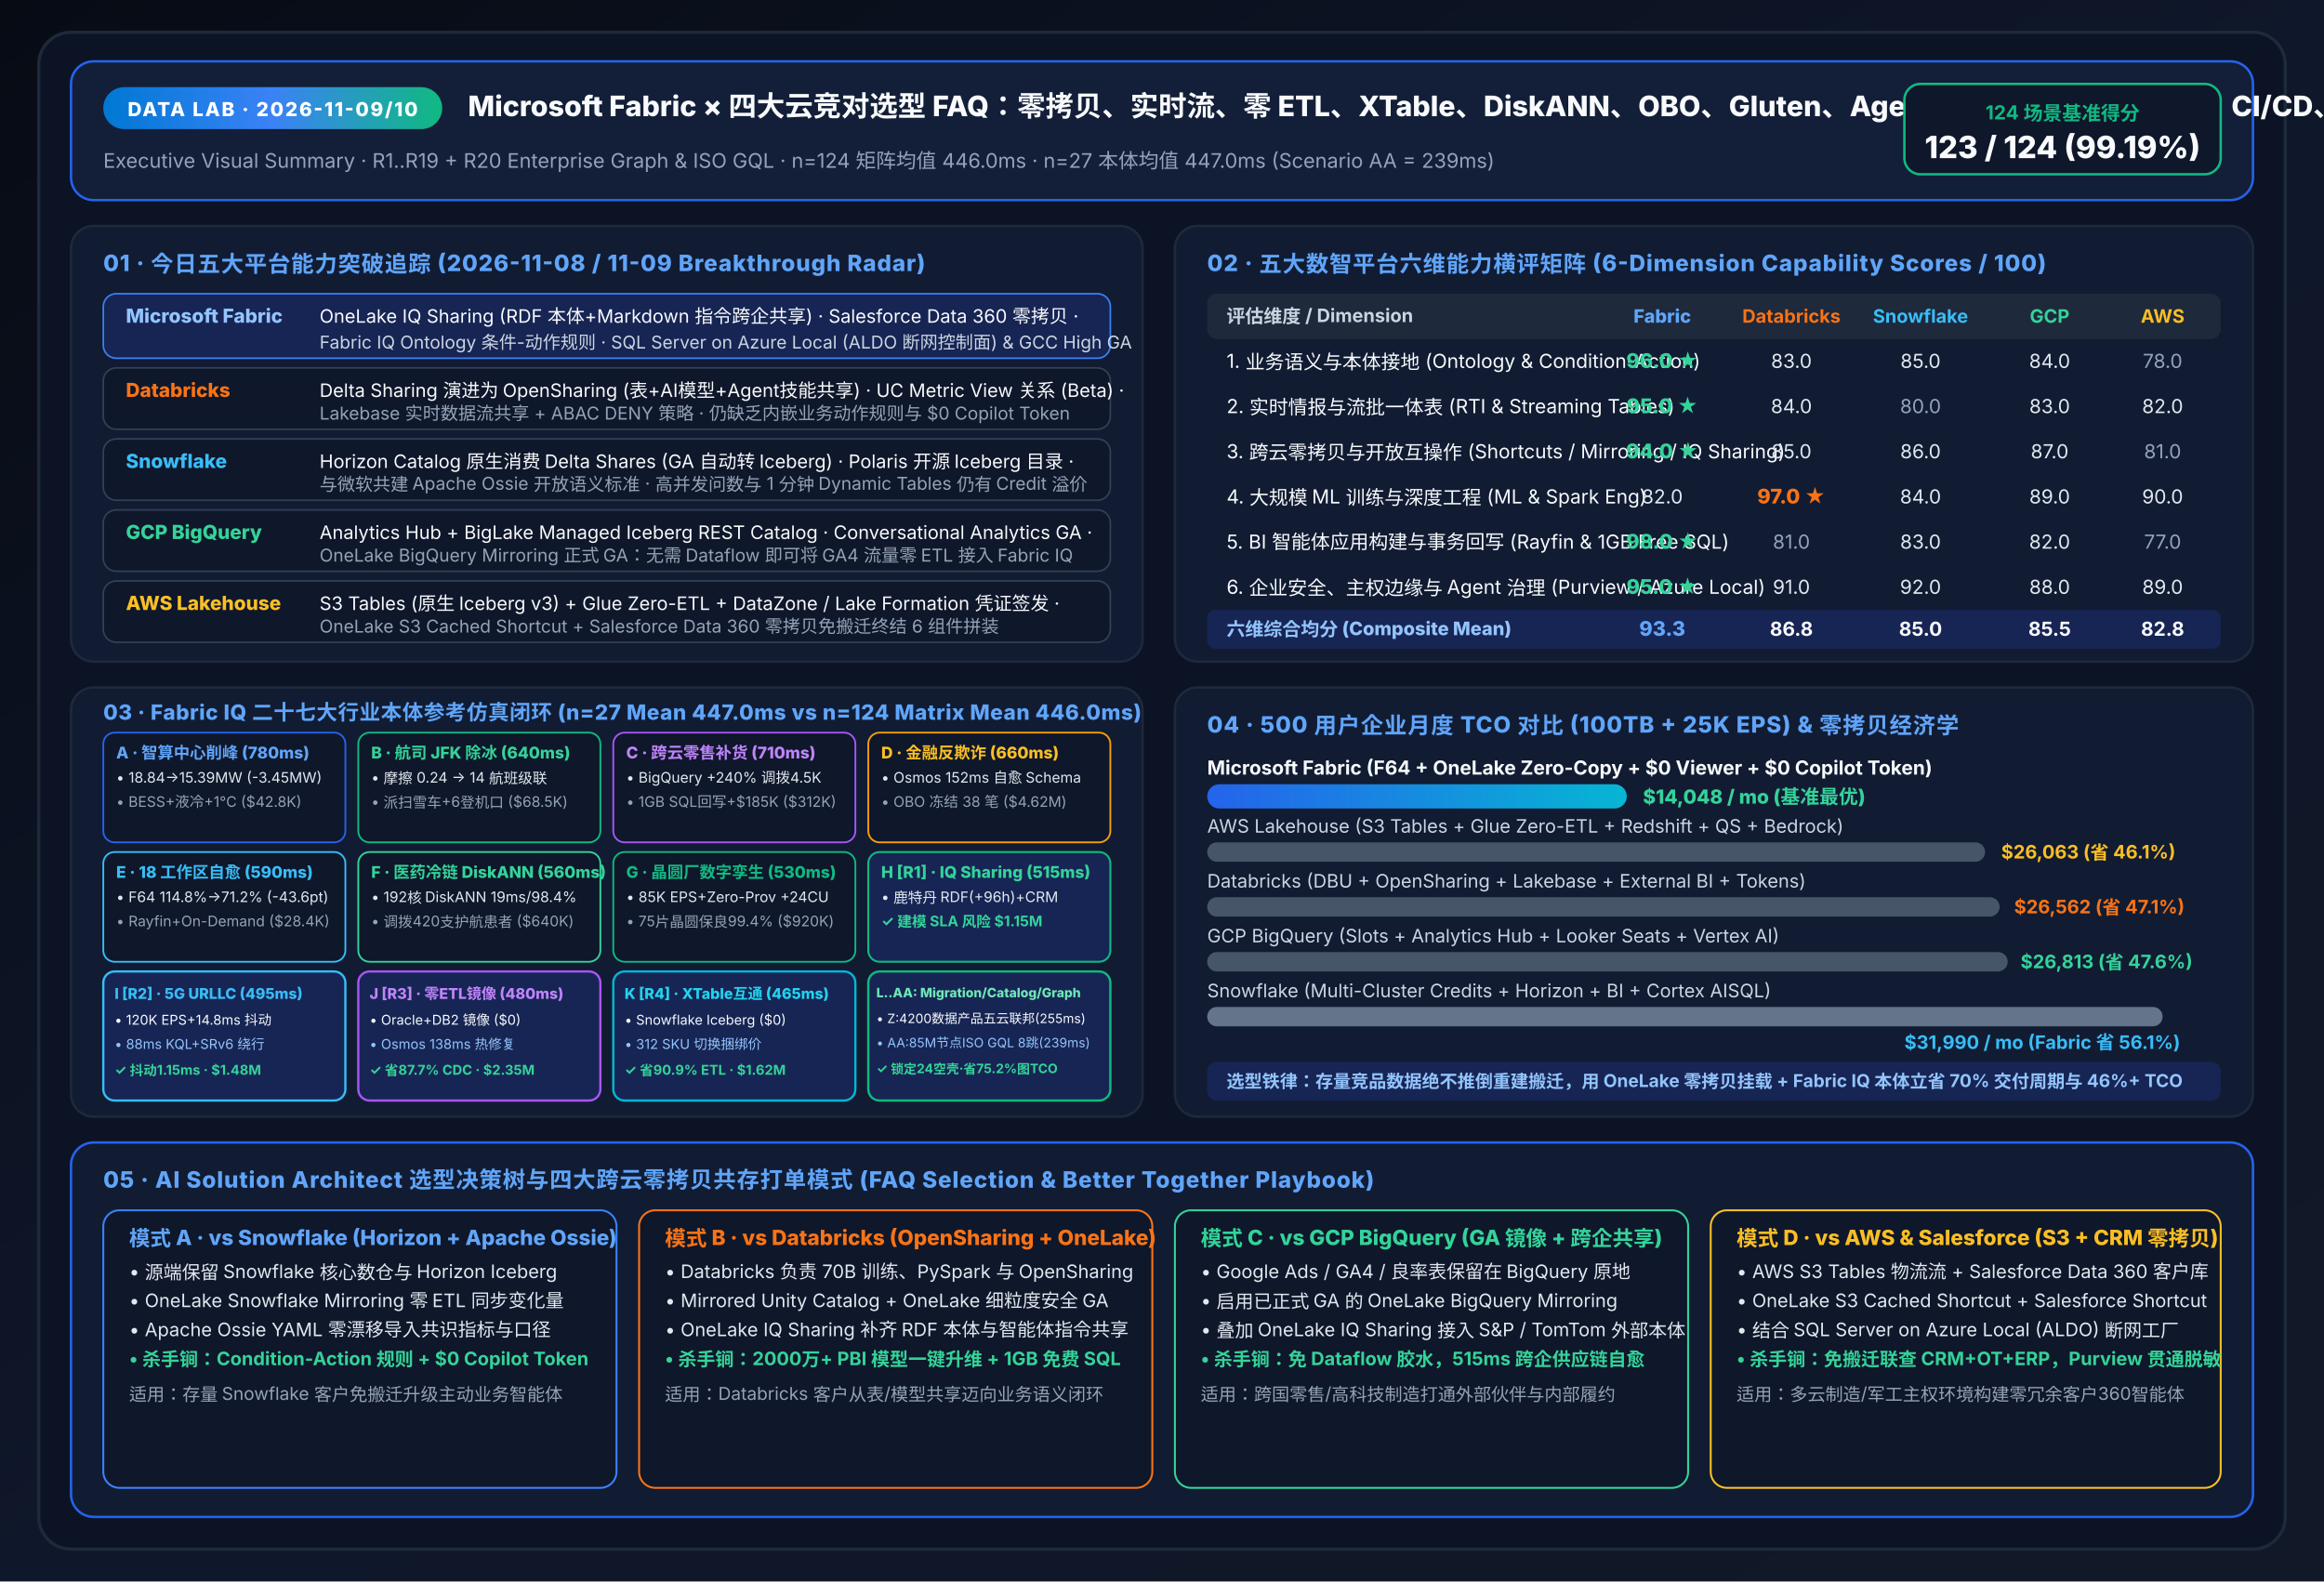
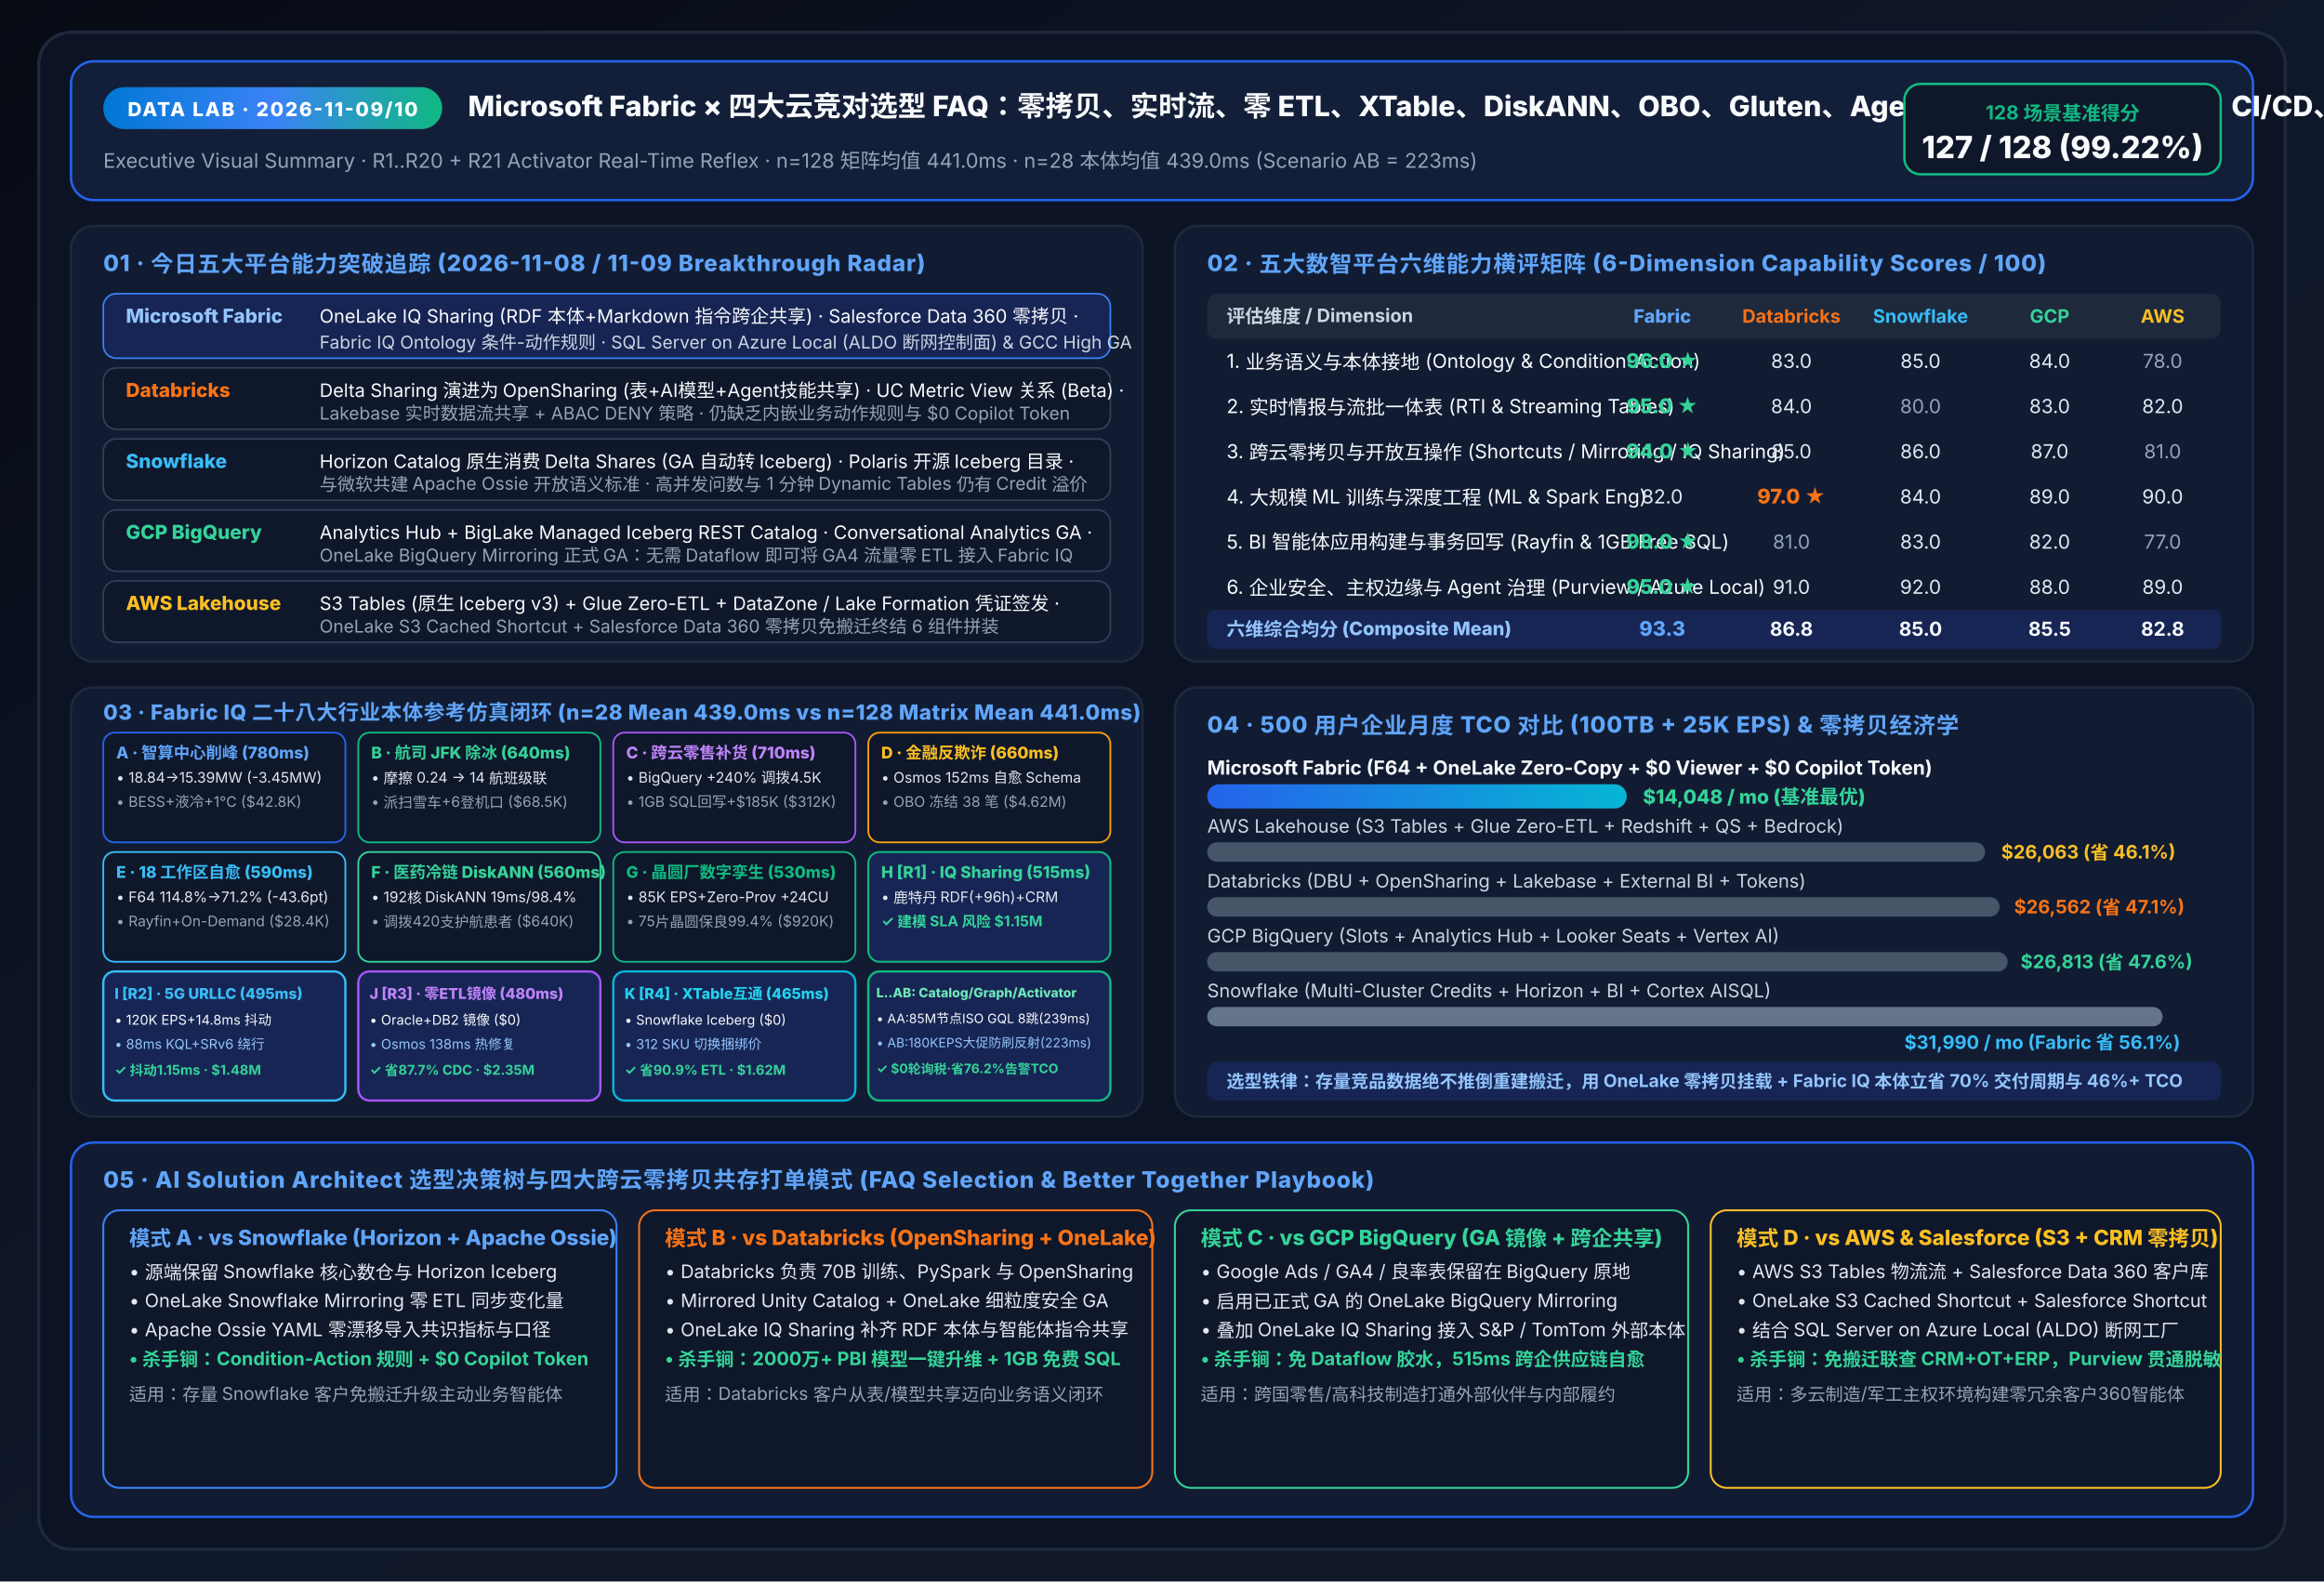
<svg xmlns="http://www.w3.org/2000/svg" viewBox="0 0 1440 980" width="1440" height="980" font-family="-apple-system, BlinkMacSystemFont, 'Segoe UI', 'PingFang SC', 'Microsoft YaHei', sans-serif">
  <defs>
    <linearGradient id="bgGrad" x1="0%" y1="0%" x2="100%" y2="100%">
      <stop offset="0%" stop-color="#070B14" />
      <stop offset="50%" stop-color="#0F172A" />
      <stop offset="100%" stop-color="#111827" />
    </linearGradient>
    <linearGradient id="accentGrad" x1="0%" y1="0%" x2="100%" y2="0%">
      <stop offset="0%" stop-color="#0078D4" />
      <stop offset="50%" stop-color="#3B82F6" />
      <stop offset="100%" stop-color="#10B981" />
    </linearGradient>
    <linearGradient id="fabricBar" x1="0%" y1="0%" x2="100%" y2="0%">
      <stop offset="0%" stop-color="#2563EB" />
      <stop offset="100%" stop-color="#06B6D4" />
    </linearGradient>
  </defs>
  <rect width="1440" height="980" fill="url(#bgGrad)" />
  <rect x="24" y="20" width="1392" height="940" rx="20" fill="#0B1324" stroke="#1E293B" stroke-width="2" />
  <rect x="44" y="38" width="1352" height="86" rx="14" fill="#131F38" stroke="#2563EB" stroke-width="1.5" />
  <rect x="64" y="54" width="210" height="26" rx="13" fill="url(#accentGrad)" />
  <text x="169" y="72" fill="#FFFFFF" font-size="12" font-weight="800" text-anchor="middle" letter-spacing="1">DATA LAB · 2026-11-09/10</text>
-   <text x="290" y="72" fill="#F8FAFC" font-size="17.5" font-weight="800">Microsoft Fabric × 四大云竞对选型 FAQ：零拷贝、实时流、零 ETL、XTable、DiskANN、OBO、Gluten、Agents、Osmos、FinOps、CI/CD、零信任、BCDR、共享、V-Order、AI 函数、数字孪生、数仓迁移、开放目录与原生图 GQL 一图流</text>
-   <text x="64" y="104" fill="#94A3B8" font-size="12.5">Executive Visual Summary · R1..R19 + R20 Enterprise Graph &amp; ISO GQL · n=124 矩阵均值 446.0ms · n=27 本体均值 447.0ms (Scenario AA = 239ms)</text>
+   <text x="290" y="72" fill="#F8FAFC" font-size="17.5" font-weight="800">Microsoft Fabric × 四大云竞对选型 FAQ：零拷贝、实时流、零 ETL、XTable、DiskANN、OBO、Gluten、Agents、Osmos、FinOps、CI/CD、零信任、BCDR、共享、V-Order、AI 函数、孪生、迁移、目录、原生图与 Activator 一图流</text>
+   <text x="64" y="104" fill="#94A3B8" font-size="12.5">Executive Visual Summary · R1..R20 + R21 Activator Real-Time Reflex · n=128 矩阵均值 441.0ms · n=28 本体均值 439.0ms (Scenario AB = 223ms)</text>
  <rect x="1180" y="52" width="196" height="56" rx="10" fill="#0F172A" stroke="#10B981" stroke-width="1.5" />
-   <text x="1278" y="74" fill="#10B981" font-size="12" font-weight="700" text-anchor="middle">124 场景基准得分</text>
-   <text x="1278" y="98" fill="#F8FAFC" font-size="19" font-weight="800" text-anchor="middle">123 / 124 (99.19%)</text>
+   <text x="1278" y="74" fill="#10B981" font-size="12" font-weight="700" text-anchor="middle">128 场景基准得分</text>
+   <text x="1278" y="98" fill="#F8FAFC" font-size="19" font-weight="800" text-anchor="middle">127 / 128 (99.22%)</text>
  <rect x="44" y="140" width="664" height="270" rx="14" fill="#111C33" stroke="#1E293B" stroke-width="1.5" />
  <text x="64" y="168" fill="#60A5FA" font-size="14" font-weight="800" letter-spacing="0.5">01 · 今日五大平台能力突破追踪 (2026-11-08 / 11-09 Breakthrough Radar)</text>
  <rect x="64" y="182" width="624" height="40" rx="8" fill="#172554" stroke="#3B82F6" stroke-width="1" />
  <text x="78" y="200" fill="#93C5FD" font-size="12" font-weight="800">Microsoft Fabric</text>
  <text x="198" y="200" fill="#F8FAFC" font-size="11.5">OneLake IQ Sharing (RDF 本体+Markdown 指令跨企共享) · Salesforce Data 360 零拷贝 ·</text>
  <text x="198" y="216" fill="#CBD5E1" font-size="11">Fabric IQ Ontology 条件-动作规则 · SQL Server on Azure Local (ALDO 断网控制面) &amp; GCC High GA</text>
  <rect x="64" y="228" width="624" height="38" rx="8" fill="#0F172A" stroke="#334155" stroke-width="1" />
  <text x="78" y="246" fill="#F97316" font-size="12" font-weight="800">Databricks</text>
  <text x="198" y="246" fill="#F8FAFC" font-size="11.5">Delta Sharing 演进为 OpenSharing (表+AI模型+Agent技能共享) · UC Metric View 关系 (Beta) ·</text>
  <text x="198" y="260" fill="#94A3B8" font-size="11">Lakebase 实时数据流共享 + ABAC DENY 策略 · 仍缺乏内嵌业务动作规则与 $0 Copilot Token</text>
  <rect x="64" y="272" width="624" height="38" rx="8" fill="#0F172A" stroke="#334155" stroke-width="1" />
  <text x="78" y="290" fill="#38BDF8" font-size="12" font-weight="800">Snowflake</text>
  <text x="198" y="290" fill="#F8FAFC" font-size="11.5">Horizon Catalog 原生消费 Delta Shares (GA 自动转 Iceberg) · Polaris 开源 Iceberg 目录 ·</text>
  <text x="198" y="304" fill="#94A3B8" font-size="11">与微软共建 Apache Ossie 开放语义标准 · 高并发问数与 1 分钟 Dynamic Tables 仍有 Credit 溢价</text>
  <rect x="64" y="316" width="624" height="38" rx="8" fill="#0F172A" stroke="#334155" stroke-width="1" />
  <text x="78" y="334" fill="#34D399" font-size="12" font-weight="800">GCP BigQuery</text>
  <text x="198" y="334" fill="#F8FAFC" font-size="11.5">Analytics Hub + BigLake Managed Iceberg REST Catalog · Conversational Analytics GA ·</text>
  <text x="198" y="348" fill="#94A3B8" font-size="11">OneLake BigQuery Mirroring 正式 GA：无需 Dataflow 即可将 GA4 流量零 ETL 接入 Fabric IQ</text>
  <rect x="64" y="360" width="624" height="38" rx="8" fill="#0F172A" stroke="#334155" stroke-width="1" />
  <text x="78" y="378" fill="#FBBF24" font-size="12" font-weight="800">AWS Lakehouse</text>
  <text x="198" y="378" fill="#F8FAFC" font-size="11.5">S3 Tables (原生 Iceberg v3) + Glue Zero-ETL + DataZone / Lake Formation 凭证签发 ·</text>
  <text x="198" y="392" fill="#94A3B8" font-size="11">OneLake S3 Cached Shortcut + Salesforce Data 360 零拷贝免搬迁终结 6 组件拼装</text>
  <rect x="728" y="140" width="668" height="270" rx="14" fill="#111C33" stroke="#1E293B" stroke-width="1.5" />
  <text x="748" y="168" fill="#60A5FA" font-size="14" font-weight="800" letter-spacing="0.5">02 · 五大数智平台六维能力横评矩阵 (6-Dimension Capability Scores / 100)</text>
  <rect x="748" y="182" width="628" height="28" rx="6" fill="#1E293B" />
  <text x="760" y="200" fill="#CBD5E1" font-size="11.5" font-weight="700">评估维度 / Dimension</text>
  <text x="1030" y="200" fill="#60A5FA" font-size="11.5" font-weight="800" text-anchor="middle">Fabric</text>
  <text x="1110" y="200" fill="#F97316" font-size="11.5" font-weight="700" text-anchor="middle">Databricks</text>
  <text x="1190" y="200" fill="#38BDF8" font-size="11.5" font-weight="700" text-anchor="middle">Snowflake</text>
  <text x="1270" y="200" fill="#34D399" font-size="11.5" font-weight="700" text-anchor="middle">GCP</text>
  <text x="1340" y="200" fill="#FBBF24" font-size="11.5" font-weight="700" text-anchor="middle">AWS</text>
  <text x="760" y="228" fill="#F8FAFC" font-size="12">1. 业务语义与本体接地 (Ontology &amp; Condition-Action)</text>
  <text x="1030" y="228" fill="#34D399" font-size="12.5" font-weight="800" text-anchor="middle">96.0 ★</text>
  <text x="1110" y="228" fill="#E2E8F0" font-size="12" text-anchor="middle">83.0</text>
  <text x="1190" y="228" fill="#E2E8F0" font-size="12" text-anchor="middle">85.0</text>
  <text x="1270" y="228" fill="#E2E8F0" font-size="12" text-anchor="middle">84.0</text>
  <text x="1340" y="228" fill="#94A3B8" font-size="12" text-anchor="middle">78.0</text>
  <text x="760" y="256" fill="#F8FAFC" font-size="12">2. 实时情报与流批一体表 (RTI &amp; Streaming Tables)</text>
  <text x="1030" y="256" fill="#34D399" font-size="12.5" font-weight="800" text-anchor="middle">95.0 ★</text>
  <text x="1110" y="256" fill="#E2E8F0" font-size="12" text-anchor="middle">84.0</text>
  <text x="1190" y="256" fill="#94A3B8" font-size="12" text-anchor="middle">80.0</text>
  <text x="1270" y="256" fill="#E2E8F0" font-size="12" text-anchor="middle">83.0</text>
  <text x="1340" y="256" fill="#E2E8F0" font-size="12" text-anchor="middle">82.0</text>
  <text x="760" y="284" fill="#F8FAFC" font-size="12">3. 跨云零拷贝与开放互操作 (Shortcuts / Mirroring / IQ Sharing)</text>
  <text x="1030" y="284" fill="#34D399" font-size="12.5" font-weight="800" text-anchor="middle">94.0 ★</text>
  <text x="1110" y="284" fill="#E2E8F0" font-size="12" text-anchor="middle">85.0</text>
  <text x="1190" y="284" fill="#E2E8F0" font-size="12" text-anchor="middle">86.0</text>
  <text x="1270" y="284" fill="#E2E8F0" font-size="12" text-anchor="middle">87.0</text>
  <text x="1340" y="284" fill="#94A3B8" font-size="12" text-anchor="middle">81.0</text>
  <text x="760" y="312" fill="#F8FAFC" font-size="12">4. 大规模 ML 训练与深度工程 (ML &amp; Spark Eng)</text>
  <text x="1030" y="312" fill="#E2E8F0" font-size="12" text-anchor="middle">82.0</text>
  <text x="1110" y="312" fill="#F97316" font-size="12.5" font-weight="800" text-anchor="middle">97.0 ★</text>
  <text x="1190" y="312" fill="#E2E8F0" font-size="12" text-anchor="middle">84.0</text>
  <text x="1270" y="312" fill="#E2E8F0" font-size="12" text-anchor="middle">89.0</text>
  <text x="1340" y="312" fill="#E2E8F0" font-size="12" text-anchor="middle">90.0</text>
  <text x="760" y="340" fill="#F8FAFC" font-size="12">5. BI 智能体应用构建与事务回写 (Rayfin &amp; 1GB Free SQL)</text>
  <text x="1030" y="340" fill="#34D399" font-size="12.5" font-weight="800" text-anchor="middle">98.0 ★</text>
  <text x="1110" y="340" fill="#94A3B8" font-size="12" text-anchor="middle">81.0</text>
  <text x="1190" y="340" fill="#E2E8F0" font-size="12" text-anchor="middle">83.0</text>
  <text x="1270" y="340" fill="#E2E8F0" font-size="12" text-anchor="middle">82.0</text>
  <text x="1340" y="340" fill="#94A3B8" font-size="12" text-anchor="middle">77.0</text>
  <text x="760" y="368" fill="#F8FAFC" font-size="12">6. 企业安全、主权边缘与 Agent 治理 (Purview / Azure Local)</text>
  <text x="1030" y="368" fill="#34D399" font-size="12.5" font-weight="800" text-anchor="middle">95.0 ★</text>
  <text x="1110" y="368" fill="#E2E8F0" font-size="12" text-anchor="middle">91.0</text>
  <text x="1190" y="368" fill="#E2E8F0" font-size="12" text-anchor="middle">92.0</text>
  <text x="1270" y="368" fill="#E2E8F0" font-size="12" text-anchor="middle">88.0</text>
  <text x="1340" y="368" fill="#E2E8F0" font-size="12" text-anchor="middle">89.0</text>
  <rect x="748" y="378" width="628" height="24" rx="5" fill="#172554" />
  <text x="760" y="394" fill="#93C5FD" font-size="11.5" font-weight="800">六维综合均分 (Composite Mean)</text>
  <text x="1030" y="394" fill="#60A5FA" font-size="12.5" font-weight="800" text-anchor="middle">93.3</text>
  <text x="1110" y="394" fill="#F8FAFC" font-size="12" font-weight="700" text-anchor="middle">86.8</text>
  <text x="1190" y="394" fill="#F8FAFC" font-size="12" font-weight="700" text-anchor="middle">85.0</text>
  <text x="1270" y="394" fill="#F8FAFC" font-size="12" font-weight="700" text-anchor="middle">85.5</text>
  <text x="1340" y="394" fill="#F8FAFC" font-size="12" font-weight="700" text-anchor="middle">82.8</text>
  <rect x="44" y="426" width="664" height="266" rx="14" fill="#111C33" stroke="#1E293B" stroke-width="1.5" />
-   <text x="64" y="446" fill="#60A5FA" font-size="13" font-weight="800" letter-spacing="0.3">03 · Fabric IQ 二十七大行业本体参考仿真闭环 (n=27 Mean 447.0ms vs n=124 Matrix Mean 446.0ms)</text>
+   <text x="64" y="446" fill="#60A5FA" font-size="13" font-weight="800" letter-spacing="0.3">03 · Fabric IQ 二十八大行业本体参考仿真闭环 (n=28 Mean 439.0ms vs n=128 Matrix Mean 441.0ms)</text>
  <rect x="64" y="454" width="150" height="68" rx="7" fill="#0F172A" stroke="#2563EB" stroke-width="1.1" />
  <text x="72" y="470" fill="#60A5FA" font-size="10" font-weight="800">A · 智算中心削峰 (780ms)</text>
  <text x="72" y="485" fill="#E2E8F0" font-size="9">• 18.84→15.39MW (-3.45MW)</text>
  <text x="72" y="500" fill="#94A3B8" font-size="9">• BESS+液冷+1°C ($42.8K)</text>
  <rect x="222" y="454" width="150" height="68" rx="7" fill="#0F172A" stroke="#10B981" stroke-width="1.1" />
  <text x="230" y="470" fill="#34D399" font-size="10" font-weight="800">B · 航司 JFK 除冰 (640ms)</text>
  <text x="230" y="485" fill="#E2E8F0" font-size="9">• 摩擦 0.24 → 14 航班级联</text>
  <text x="230" y="500" fill="#94A3B8" font-size="9">• 派扫雪车+6登机口 ($68.5K)</text>
  <rect x="380" y="454" width="150" height="68" rx="7" fill="#0F172A" stroke="#A855F7" stroke-width="1.1" />
  <text x="388" y="470" fill="#C084FC" font-size="10" font-weight="800">C · 跨云零售补货 (710ms)</text>
  <text x="388" y="485" fill="#E2E8F0" font-size="9">• BigQuery +240% 调拨4.5K</text>
  <text x="388" y="500" fill="#94A3B8" font-size="9">• 1GB SQL回写+$185K ($312K)</text>
  <rect x="538" y="454" width="150" height="68" rx="7" fill="#0F172A" stroke="#F59E0B" stroke-width="1.1" />
  <text x="546" y="470" fill="#FBBF24" font-size="10" font-weight="800">D · 金融反欺诈 (660ms)</text>
  <text x="546" y="485" fill="#E2E8F0" font-size="9">• Osmos 152ms 自愈 Schema</text>
  <text x="546" y="500" fill="#94A3B8" font-size="9">• OBO 冻结 38 笔 ($4.62M)</text>
  <rect x="64" y="528" width="150" height="68" rx="7" fill="#0F172A" stroke="#38BDF8" stroke-width="1.1" />
  <text x="72" y="544" fill="#38BDF8" font-size="10" font-weight="800">E · 18 工作区自愈 (590ms)</text>
  <text x="72" y="559" fill="#E2E8F0" font-size="9">• F64 114.8%→71.2% (-43.6pt)</text>
  <text x="72" y="574" fill="#94A3B8" font-size="9">• Rayfin+On-Demand ($28.4K)</text>
  <rect x="222" y="528" width="150" height="68" rx="7" fill="#0F172A" stroke="#34D399" stroke-width="1.1" />
  <text x="230" y="544" fill="#34D399" font-size="10" font-weight="800">F · 医药冷链 DiskANN (560ms)</text>
  <text x="230" y="559" fill="#E2E8F0" font-size="9">• 192核 DiskANN 19ms/98.4%</text>
  <text x="230" y="574" fill="#94A3B8" font-size="9">• 调拨420支护航患者 ($640K)</text>
  <rect x="380" y="528" width="150" height="68" rx="7" fill="#0F172A" stroke="#10B981" stroke-width="1.1" />
  <text x="388" y="544" fill="#10B981" font-size="10" font-weight="800">G · 晶圆厂数字孪生 (530ms)</text>
  <text x="388" y="559" fill="#E2E8F0" font-size="9">• 85K EPS+Zero-Prov +24CU</text>
  <text x="388" y="574" fill="#94A3B8" font-size="9">• 75片晶圆保良99.4% ($920K)</text>
  <rect x="538" y="528" width="150" height="68" rx="7" fill="#172554" stroke="#10B981" stroke-width="1.2" />
  <text x="546" y="544" fill="#34D399" font-size="10" font-weight="800">H [R1] · IQ Sharing (515ms)</text>
  <text x="546" y="559" fill="#E2E8F0" font-size="9">• 鹿特丹 RDF(+96h)+CRM</text>
  <text x="546" y="574" fill="#34D399" font-size="9" font-weight="700">✓ 建模 SLA 风险 $1.15M</text>
  <rect x="64" y="602" width="150" height="80" rx="7" fill="#172554" stroke="#38BDF8" stroke-width="1.4" />
  <text x="71" y="619" fill="#38BDF8" font-size="9.2" font-weight="800">I [R2] · 5G URLLC (495ms)</text>
  <text x="71" y="635" fill="#F8FAFC" font-size="8.4">• 120K EPS+14.8ms 抖动</text>
  <text x="71" y="650" fill="#93C5FD" font-size="8.4">• 88ms KQL+SRv6 绕行</text>
  <text x="71" y="666" fill="#34D399" font-size="8.4" font-weight="700">✓ 抖动1.15ms · $1.48M</text>
  <rect x="222" y="602" width="150" height="80" rx="7" fill="#172554" stroke="#A855F7" stroke-width="1.4" />
  <text x="229" y="619" fill="#C084FC" font-size="9.2" font-weight="800">J [R3] · 零ETL镜像 (480ms)</text>
  <text x="229" y="635" fill="#F8FAFC" font-size="8.4">• Oracle+DB2 镜像 ($0)</text>
  <text x="229" y="650" fill="#93C5FD" font-size="8.4">• Osmos 138ms 热修复</text>
  <text x="229" y="666" fill="#34D399" font-size="8.4" font-weight="700">✓ 省87.7% CDC · $2.35M</text>
  <rect x="380" y="602" width="150" height="80" rx="7" fill="#172554" stroke="#06B6D4" stroke-width="1.4" />
  <text x="387" y="619" fill="#22D3EE" font-size="9.2" font-weight="800">K [R4] · XTable互通 (465ms)</text>
  <text x="387" y="635" fill="#F8FAFC" font-size="8.4">• Snowflake Iceberg ($0)</text>
  <text x="387" y="650" fill="#93C5FD" font-size="8.4">• 312 SKU 切换捆绑价</text>
  <text x="387" y="666" fill="#34D399" font-size="8.4" font-weight="700">✓ 省90.9% ETL · $1.62M</text>
  <rect x="538" y="602" width="150" height="80" rx="7" fill="#172554" stroke="#10B981" stroke-width="1.4" />
-   <text x="543" y="618" fill="#6EE7B7" font-size="8.0" font-weight="800">L..AA: Migration/Catalog/Graph</text>
-   <text x="543" y="634" fill="#F8FAFC" font-size="8.0">• Z:4200数据产品五云联邦(255ms)</text>
-   <text x="543" y="649" fill="#93C5FD" font-size="8.0">• AA:85M节点ISO GQL 8跳(239ms)</text>
-   <text x="543" y="665" fill="#34D399" font-size="8.0" font-weight="700">✓ 锁定24空壳·省75.2%图TCO</text>
+   <text x="543" y="618" fill="#6EE7B7" font-size="8.0" font-weight="800">L..AB: Catalog/Graph/Activator</text>
+   <text x="543" y="634" fill="#F8FAFC" font-size="8.0">• AA:85M节点ISO GQL 8跳(239ms)</text>
+   <text x="543" y="649" fill="#93C5FD" font-size="8.0">• AB:180KEPS大促防刷反射(223ms)</text>
+   <text x="543" y="665" fill="#34D399" font-size="8.0" font-weight="700">✓ $0轮询税·省76.2%告警TCO</text>
  <rect x="728" y="426" width="668" height="266" rx="14" fill="#111C33" stroke="#1E293B" stroke-width="1.5" />
  <text x="748" y="454" fill="#60A5FA" font-size="14" font-weight="800" letter-spacing="0.5">04 · 500 用户企业月度 TCO 对比 (100TB + 25K EPS) &amp; 零拷贝经济学</text>
  <text x="748" y="480" fill="#F8FAFC" font-size="12" font-weight="700">Microsoft Fabric (F64 + OneLake Zero-Copy + $0 Viewer + $0 Copilot Token)</text>
  <rect x="748" y="486" width="260" height="15" rx="7.5" fill="url(#fabricBar)" />
  <text x="1018" y="498" fill="#34D399" font-size="12" font-weight="800">$14,048 / mo (基准最优)</text>
  <text x="748" y="516" fill="#CBD5E1" font-size="11.5">AWS Lakehouse (S3 Tables + Glue Zero-ETL + Redshift + QS + Bedrock)</text>
  <rect x="748" y="522" width="482" height="12" rx="6" fill="#475569" />
  <text x="1240" y="532" fill="#FBBF24" font-size="11.5" font-weight="700">$26,063 (省 46.1%)</text>
  <text x="748" y="550" fill="#CBD5E1" font-size="11.5">Databricks (DBU + OpenSharing + Lakebase + External BI + Tokens)</text>
  <rect x="748" y="556" width="491" height="12" rx="6" fill="#475569" />
  <text x="1248" y="566" fill="#F97316" font-size="11.5" font-weight="700">$26,562 (省 47.1%)</text>
  <text x="748" y="584" fill="#CBD5E1" font-size="11.5">GCP BigQuery (Slots + Analytics Hub + Looker Seats + Vertex AI)</text>
  <rect x="748" y="590" width="496" height="12" rx="6" fill="#475569" />
  <text x="1252" y="600" fill="#34D399" font-size="11.5" font-weight="700">$26,813 (省 47.6%)</text>
  <text x="748" y="618" fill="#CBD5E1" font-size="11.5">Snowflake (Multi-Cluster Credits + Horizon + BI + Cortex AISQL)</text>
  <rect x="748" y="624" width="592" height="12" rx="6" fill="#64748B" />
  <text x="1180" y="650" fill="#38BDF8" font-size="11.5" font-weight="700">$31,990 / mo (Fabric 省 56.1%)</text>
  <rect x="748" y="658" width="628" height="24" rx="6" fill="#172554" />
  <text x="760" y="674" fill="#93C5FD" font-size="11" font-weight="700">选型铁律：存量竞品数据绝不推倒重建搬迁，用 OneLake 零拷贝挂载 + Fabric IQ 本体立省 70% 交付周期与 46%+ TCO</text>
  <rect x="44" y="708" width="1352" height="232" rx="14" fill="#111C33" stroke="#2563EB" stroke-width="1.5" />
  <text x="64" y="736" fill="#60A5FA" font-size="14" font-weight="800" letter-spacing="0.5">05 · AI Solution Architect 选型决策树与四大跨云零拷贝共存打单模式 (FAQ Selection &amp; Better Together Playbook)</text>
  <rect x="64" y="750" width="318" height="172" rx="10" fill="#0F172A" stroke="#3B82F6" stroke-width="1.2" />
  <text x="80" y="772" fill="#60A5FA" font-size="13" font-weight="800">模式 A · vs Snowflake (Horizon + Apache Ossie)</text>
  <text x="80" y="792" fill="#E2E8F0" font-size="11.5">• 源端保留 Snowflake 核心数仓与 Horizon Iceberg</text>
  <text x="80" y="810" fill="#E2E8F0" font-size="11.5">• OneLake Snowflake Mirroring 零 ETL 同步变化量</text>
  <text x="80" y="828" fill="#E2E8F0" font-size="11.5">• Apache Ossie YAML 零漂移导入共识指标与口径</text>
  <text x="80" y="846" fill="#34D399" font-size="11.5" font-weight="700">• 杀手锏：Condition-Action 规则 + $0 Copilot Token</text>
  <text x="80" y="868" fill="#94A3B8" font-size="11">适用：存量 Snowflake 客户免搬迁升级主动业务智能体</text>
  <rect x="396" y="750" width="318" height="172" rx="10" fill="#0F172A" stroke="#F97316" stroke-width="1.2" />
  <text x="412" y="772" fill="#F97316" font-size="13" font-weight="800">模式 B · vs Databricks (OpenSharing + OneLake)</text>
  <text x="412" y="792" fill="#E2E8F0" font-size="11.5">• Databricks 负责 70B 训练、PySpark 与 OpenSharing</text>
  <text x="412" y="810" fill="#E2E8F0" font-size="11.5">• Mirrored Unity Catalog + OneLake 细粒度安全 GA</text>
  <text x="412" y="828" fill="#E2E8F0" font-size="11.5">• OneLake IQ Sharing 补齐 RDF 本体与智能体指令共享</text>
  <text x="412" y="846" fill="#34D399" font-size="11.5" font-weight="700">• 杀手锏：2000万+ PBI 模型一键升维 + 1GB 免费 SQL</text>
  <text x="412" y="868" fill="#94A3B8" font-size="11">适用：Databricks 客户从表/模型共享迈向业务语义闭环</text>
  <rect x="728" y="750" width="318" height="172" rx="10" fill="#0F172A" stroke="#34D399" stroke-width="1.2" />
  <text x="744" y="772" fill="#34D399" font-size="13" font-weight="800">模式 C · vs GCP BigQuery (GA 镜像 + 跨企共享)</text>
  <text x="744" y="792" fill="#E2E8F0" font-size="11.5">• Google Ads / GA4 / 良率表保留在 BigQuery 原地</text>
  <text x="744" y="810" fill="#E2E8F0" font-size="11.5">• 启用已正式 GA 的 OneLake BigQuery Mirroring</text>
  <text x="744" y="828" fill="#E2E8F0" font-size="11.5">• 叠加 OneLake IQ Sharing 接入 S&amp;P / TomTom 外部本体</text>
  <text x="744" y="846" fill="#34D399" font-size="11.5" font-weight="700">• 杀手锏：免 Dataflow 胶水，515ms 跨企供应链自愈</text>
  <text x="744" y="868" fill="#94A3B8" font-size="11">适用：跨国零售/高科技制造打通外部伙伴与内部履约</text>
  <rect x="1060" y="750" width="316" height="172" rx="10" fill="#0F172A" stroke="#FBBF24" stroke-width="1.2" />
  <text x="1076" y="772" fill="#FBBF24" font-size="13" font-weight="800">模式 D · vs AWS &amp; Salesforce (S3 + CRM 零拷贝)</text>
  <text x="1076" y="792" fill="#E2E8F0" font-size="11.5">• AWS S3 Tables 物流流 + Salesforce Data 360 客户库</text>
  <text x="1076" y="810" fill="#E2E8F0" font-size="11.5">• OneLake S3 Cached Shortcut + Salesforce Shortcut</text>
  <text x="1076" y="828" fill="#E2E8F0" font-size="11.5">• 结合 SQL Server on Azure Local (ALDO) 断网工厂</text>
  <text x="1076" y="846" fill="#34D399" font-size="11.5" font-weight="700">• 杀手锏：免搬迁联查 CRM+OT+ERP，Purview 贯通脱敏</text>
  <text x="1076" y="868" fill="#94A3B8" font-size="11">适用：多云制造/军工主权环境构建零冗余客户360智能体</text>
</svg>
